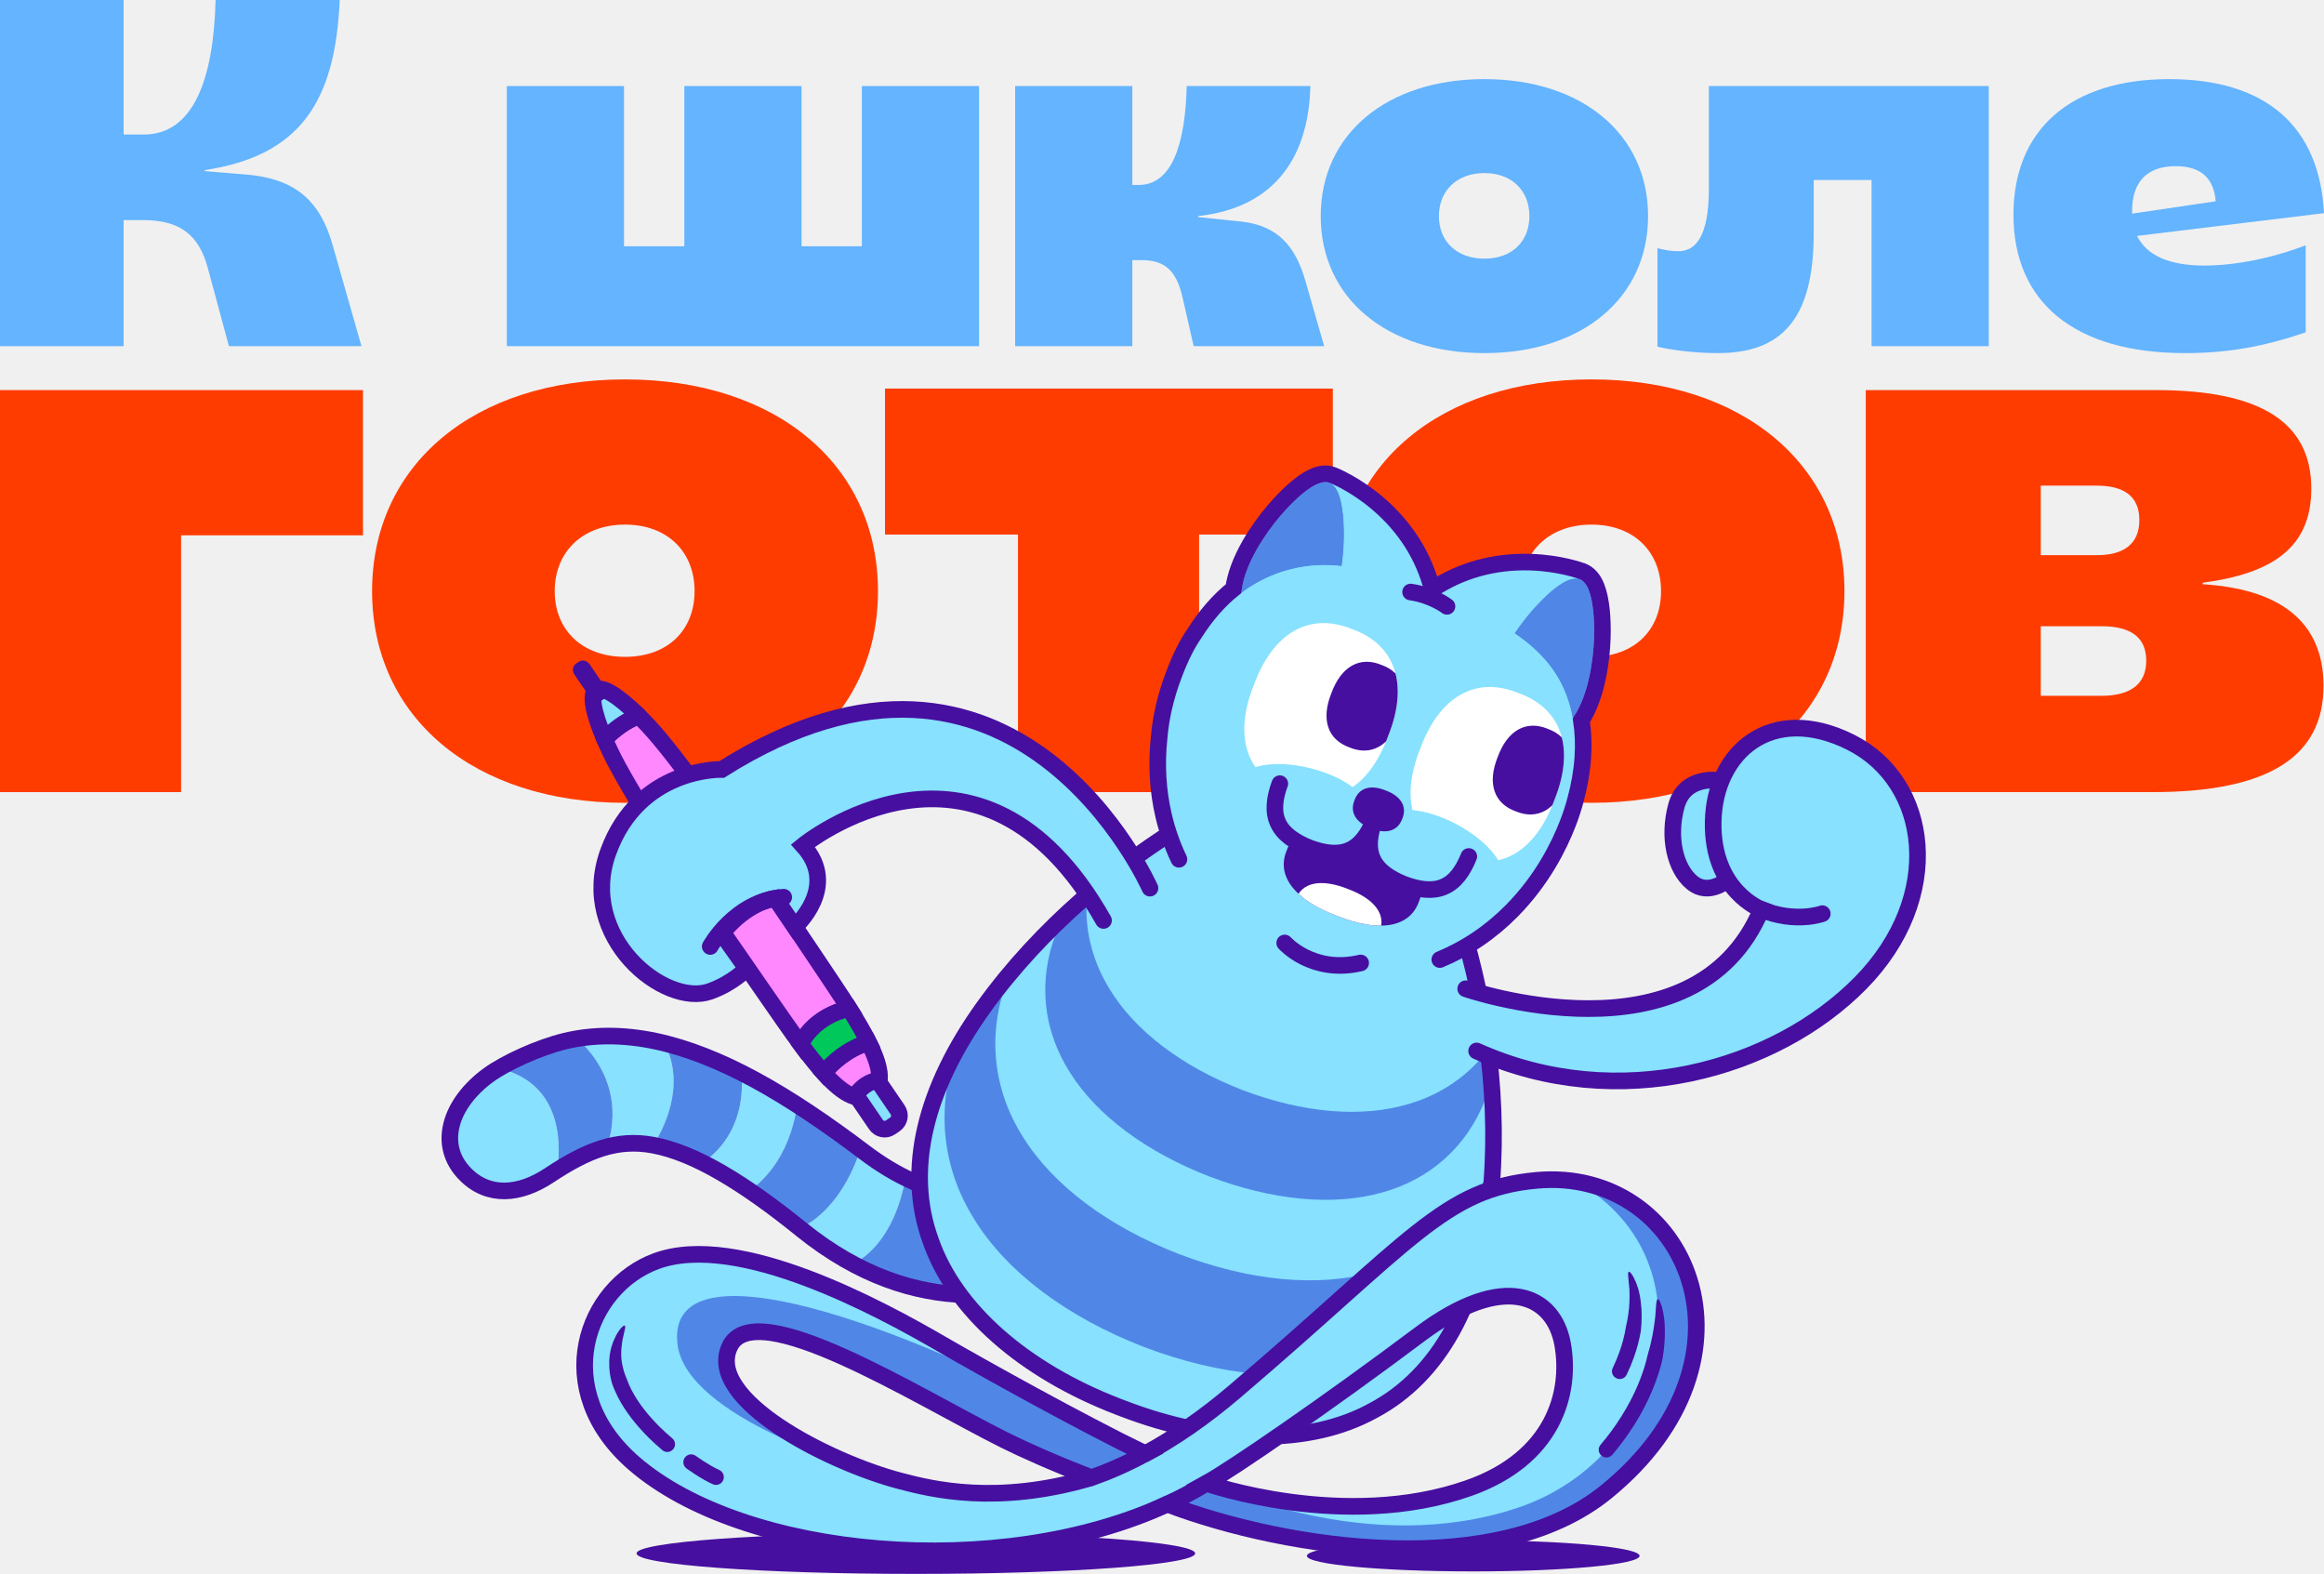
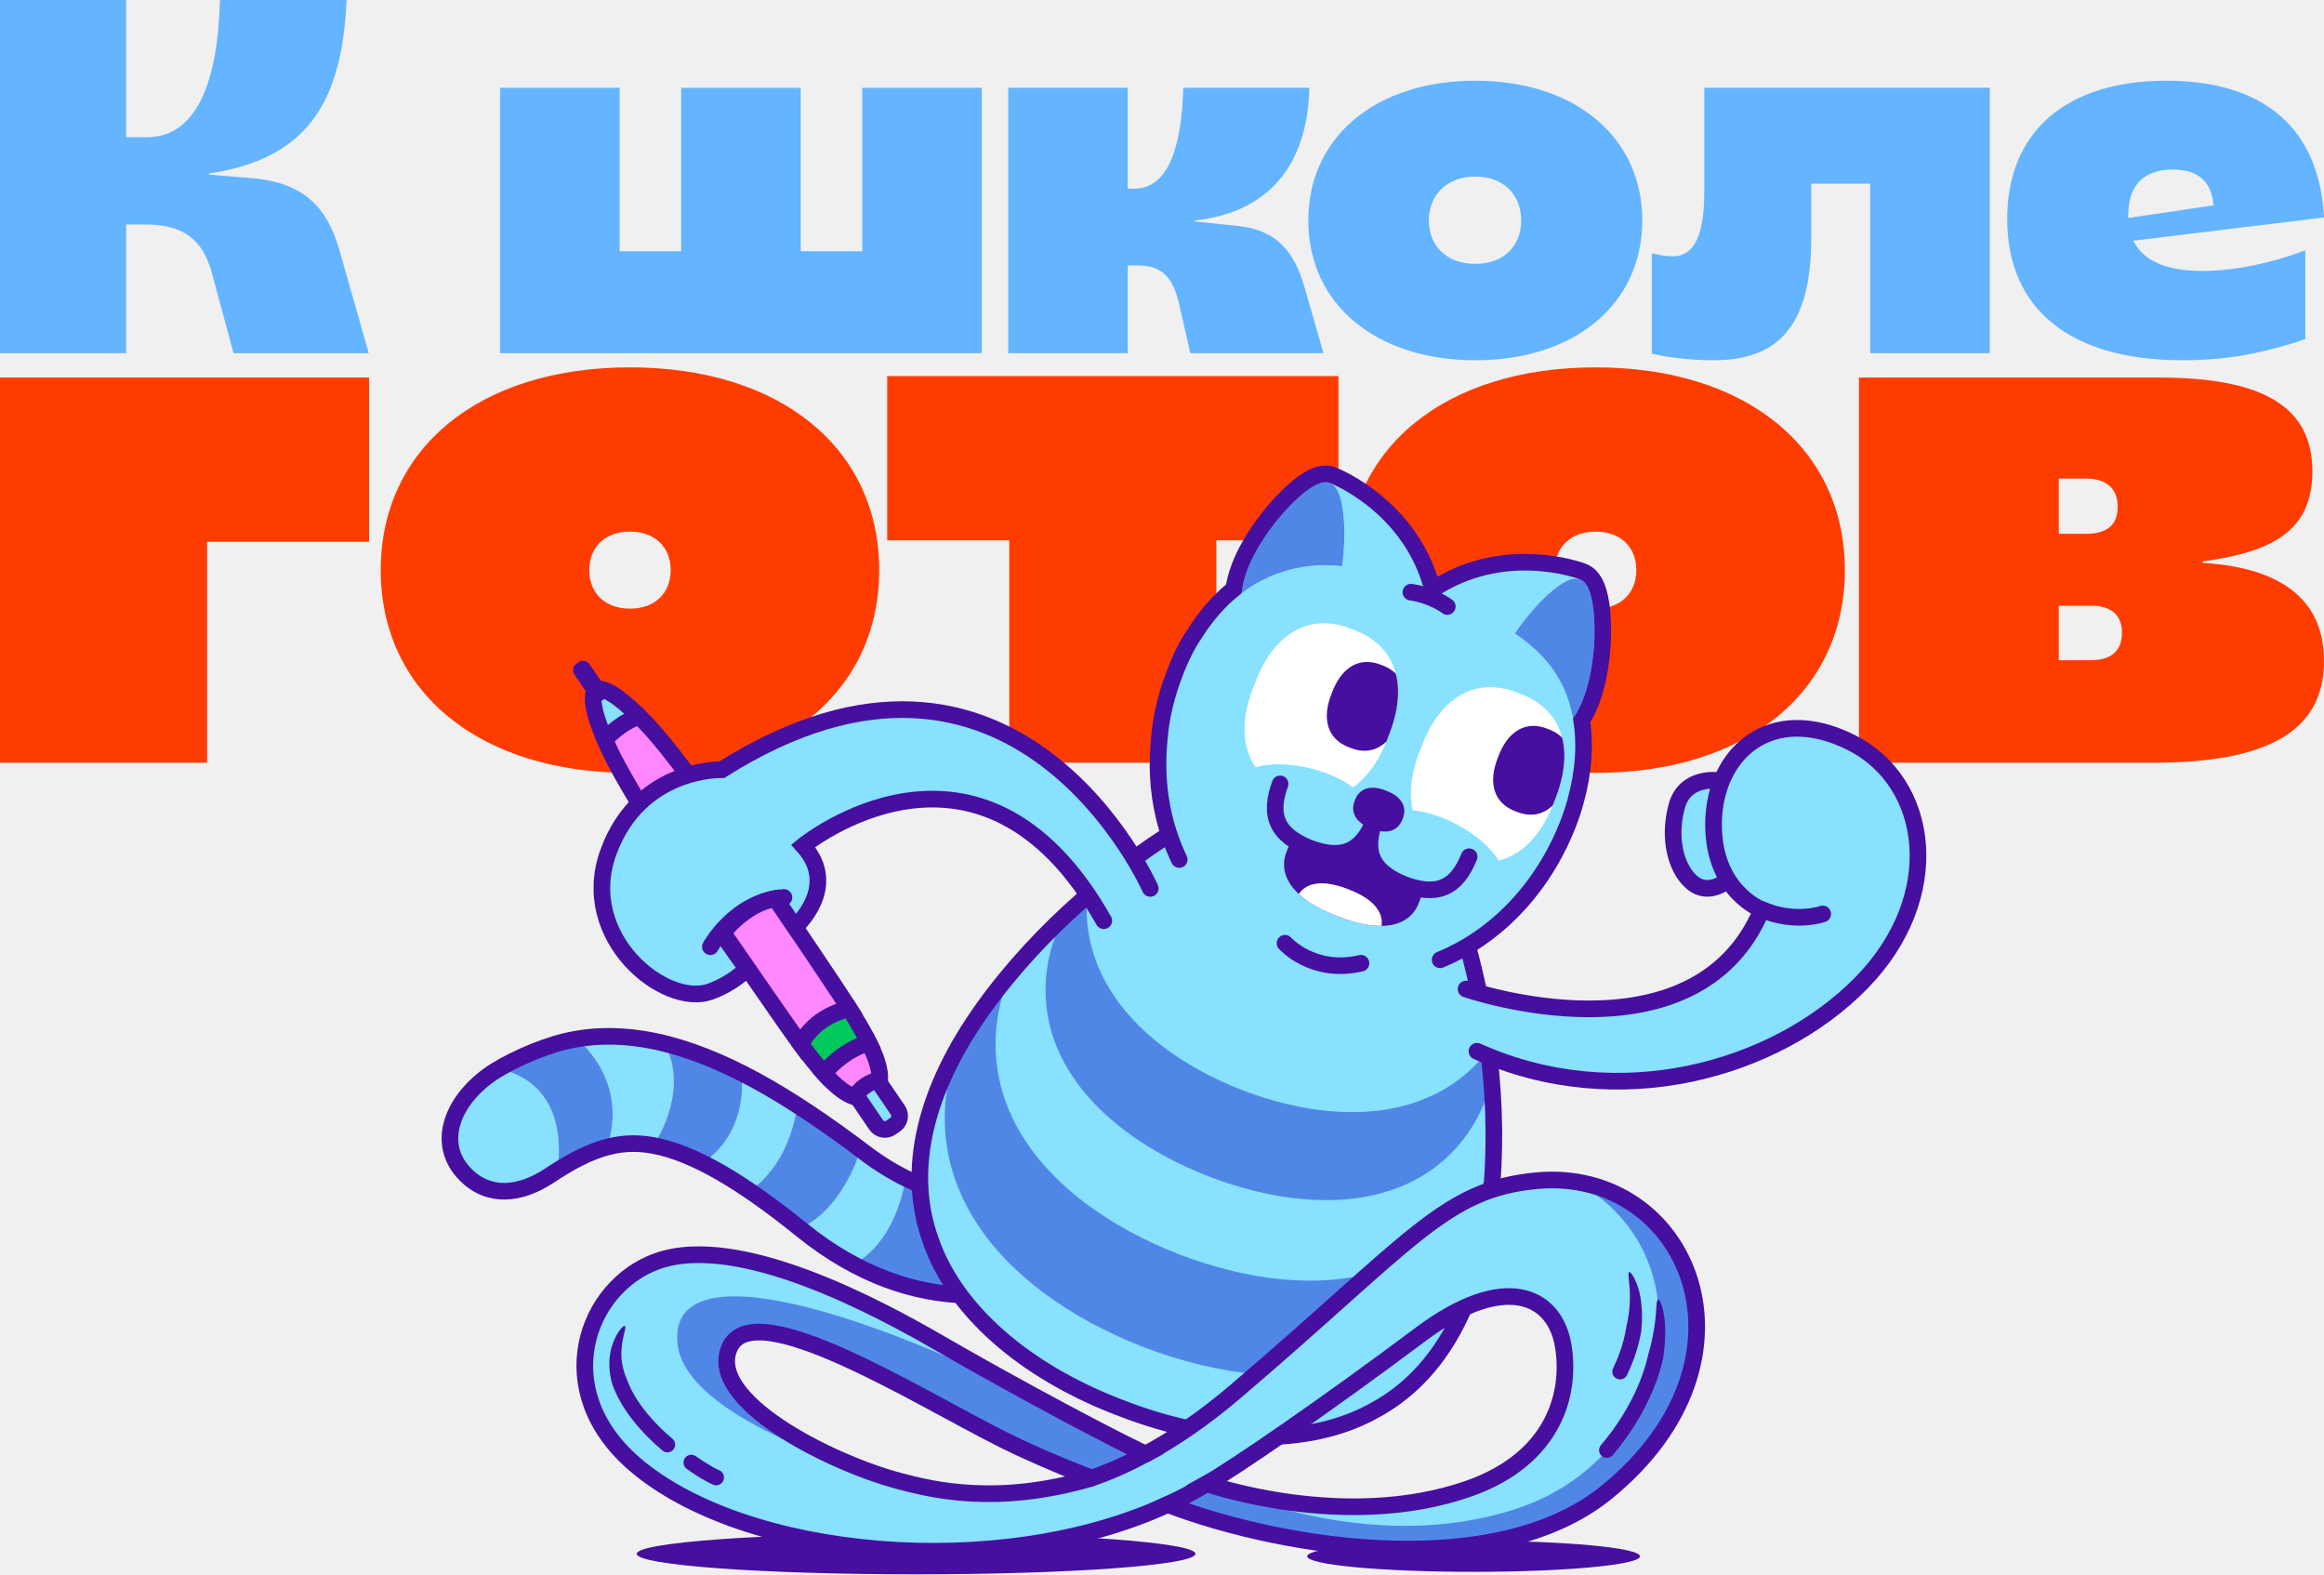
- <svg xmlns="http://www.w3.org/2000/svg" xmlns:xlink="http://www.w3.org/1999/xlink" version="1.1" id="Layer_1" x="0px" y="0px" viewBox="0 0 1814.749 1228.858" style="enable-background:new 0 0 1814.749 1228.858;" xml:space="preserve">
+ <svg xmlns="http://www.w3.org/2000/svg" xmlns:xlink="http://www.w3.org/1999/xlink" version="1.1" id="Layer_1" x="0px" y="0px" viewBox="0 0 1814.332 1228.858" style="enable-background:new 0 0 1814.332 1228.858;" xml:space="preserve">
  <style type="text/css">
- 	.st0{fill:#460FA0;}
- 	.st1{fill:#64B4FF;}
- 	.st2{fill:#FF3C00;}
+ 	.st0{fill:#64B4FF;}
+ 	.st1{fill:#FF3C00;}
+ 	.st2{fill:#460FA0;}
	.st3{fill:#87E1FF;}
	.st4{fill:#5087E6;}
	.st5{fill:none;stroke:#460FA0;stroke-width:12.961;stroke-linecap:round;stroke-linejoin:round;stroke-miterlimit:10;}
	.st6{fill:none;stroke:#460FA0;stroke-width:12.961;stroke-linecap:round;stroke-miterlimit:10;}
	.st7{fill:none;stroke:#004F72;stroke-width:12.961;stroke-linecap:round;stroke-miterlimit:10;}
	.st8{clip-path:url(#SVGID_2_);fill:#FFFFFF;}
	.st9{fill:#FFFFFF;}
	.st10{clip-path:url(#SVGID_4_);fill:#460FA0;}
	.st11{clip-path:url(#SVGID_6_);fill:#460FA0;}
	.st12{fill:#87E1FF;stroke:#460FA0;stroke-width:12.961;stroke-linecap:round;stroke-miterlimit:10;}
	.st13{fill:#87E1FF;stroke:#460FA0;stroke-width:13;stroke-linecap:round;stroke-miterlimit:10;}
	.st14{fill:#FFBEE6;stroke:#460FA0;stroke-width:13;stroke-linecap:round;stroke-miterlimit:10;}
	.st15{fill:#FF87FF;stroke:#460FA0;stroke-width:13;stroke-linecap:round;stroke-miterlimit:10;}
	.st16{fill:#00C85A;stroke:#460FA0;stroke-width:13;stroke-linecap:round;stroke-miterlimit:10;}
	.st17{fill:#87E1FF;stroke:#460FA0;stroke-width:13;stroke-linecap:round;stroke-linejoin:round;stroke-miterlimit:10;}
	.st18{fill:none;stroke:#460FA0;stroke-width:13;stroke-linecap:round;stroke-miterlimit:10;}
	.st19{fill:#004F72;}
</style>
  <g>
-     <ellipse class="st0" cx="715.172" cy="1212.864" rx="218.107" ry="15.995" />
-     <ellipse class="st0" cx="1150.416" cy="1214.802" rx="129.895" ry="12.117" />
+     <path class="st0" d="M113.817,175.254H98.458v100.427H0V0h98.458v107.122h16.147c38.989,0,55.53-43.321,57.105-107.122h98.851   c-3.545,81.523-31.9,124.056-107.516,135.477v0.788l37.414,3.151c37.02,4.332,54.743,22.449,64.194,54.743l23.236,81.523H182.344   l-16.935-62.619C158.32,187.069,143.354,175.254,113.817,175.254z" />
+     <path class="st0" d="M390.402,68.526h93.338v127.601h48.047V68.526h93.338v127.601h48.047V68.526h93.338v207.155H390.402V68.526z" />
+     <path class="st0" d="M887.517,207.154h-7.089v68.527H787.09V68.526h93.338v78.766h5.12c26.386,0,37.02-32.294,38.201-78.766h98.458   c-1.181,52.774-25.205,96.489-89.4,103.577v0.788l34.263,3.545c29.143,3.151,43.322,19.691,51.198,47.259l14.966,51.986H929.263   l-9.058-39.777C915.086,214.637,905.633,207.154,887.517,207.154z" />
+     <path class="st0" d="M1021.39,172.103c0-64.982,52.38-109.091,130.358-109.091s130.358,44.109,130.358,109.091   s-52.38,109.091-130.358,109.091S1021.39,237.085,1021.39,172.103z M1187.587,172.103c0-20.085-13.784-34.263-35.839-34.263   s-36.233,14.178-36.233,34.263s14.179,33.869,36.233,33.869S1187.587,192.189,1187.587,172.103z" />
+     <path class="st0" d="M1289.578,276.074v-78.372c5.12,1.181,10.239,2.363,16.54,2.363c13.784,0,24.418-11.421,24.418-50.017V68.526   h222.908v207.155h-93.338V143.354h-46.078v42.534c0,69.708-26.781,95.307-76.404,95.307   C1316.357,281.195,1297.454,278.044,1289.578,276.074z" />
+     <path class="st0" d="M1567.006,170.922c0-67.739,45.685-107.909,124.057-107.909c77.19,0,119.724,37.808,123.269,106.728   l-148.868,18.116c7.482,15.359,25.205,23.63,53.561,23.63c24.811,0,53.954-5.907,80.735-16.147v69.314   c-33.476,11.421-62.225,16.541-96.095,16.541C1615.448,281.195,1567.006,240.63,1567.006,170.922z M1728.083,160.289   c-1.576-18.51-11.815-27.962-31.9-27.962c-22.842,0-34.657,12.603-34.657,35.445v2.363L1728.083,160.289z" />
  </g>
  <g>
-     <path class="st1" d="M111.591,171.826H96.532v98.463H0V0h96.532v105.026h15.831c38.226,0,54.444-42.474,55.989-105.026h96.918   c-3.475,79.928-31.276,121.63-105.413,132.827v0.772l36.682,3.089c36.296,4.248,53.672,22.01,62.939,53.672l22.782,79.928H178.777   l-16.604-61.394C155.224,183.41,140.55,171.826,111.591,171.826z" />
-     <path class="st1" d="M395.767,67.186h91.512v125.105h47.108V67.186h91.512v125.105h47.108V67.186h91.512v203.103H395.767V67.186z" />
-     <path class="st1" d="M891.159,203.103h-6.951v67.186h-91.512V67.186h91.512v77.226h5.02c25.87,0,36.296-31.663,37.454-77.226   h96.532c-1.158,51.741-24.712,94.601-87.651,101.552v0.772l33.593,3.475c28.573,3.089,42.475,19.306,50.197,46.335l14.673,50.969   H932.088l-8.881-38.999C918.188,210.439,908.92,203.103,891.159,203.103z" />
-     <path class="st1" d="M1031.315,168.737c0-63.711,51.355-106.957,127.808-106.957s127.808,43.246,127.808,106.957   s-51.355,106.957-127.808,106.957S1031.315,232.448,1031.315,168.737z M1194.261,168.737c0-19.693-13.515-33.593-35.138-33.593   c-21.623,0-35.524,13.9-35.524,33.593s13.901,33.207,35.524,33.207C1180.746,201.944,1194.261,188.43,1194.261,168.737z" />
-     <path class="st1" d="M1294.257,270.675v-76.839c5.02,1.158,10.039,2.317,16.217,2.317c13.515,0,23.94-11.198,23.94-49.038V67.186   h218.548v203.103h-91.512V140.55h-45.177v41.702c0,68.345-26.257,93.443-74.909,93.443   C1320.513,275.695,1301.98,272.605,1294.257,270.675z" />
-     <path class="st1" d="M1572.26,167.579c0-66.414,44.791-105.799,121.631-105.799c75.68,0,117.382,37.068,120.858,104.64   l-145.956,17.762c7.336,15.059,24.712,23.168,52.514,23.168c24.326,0,52.899-5.792,79.156-15.831v67.959   c-32.821,11.197-61.008,16.217-94.215,16.217C1619.754,275.695,1572.26,235.924,1572.26,167.579z M1730.187,157.154   c-1.545-18.148-11.584-27.415-31.276-27.415c-22.396,0-33.979,12.356-33.979,34.752v2.317L1730.187,157.154z" />
+     <path class="st1" d="M0,294.696h288.174v128.203H161.673V595.35H0V294.696z" />
+     <path class="st1" d="M297.243,445.023c0-94.734,76.581-158.269,194.574-158.269s194.575,63.535,194.575,158.269   c0,94.735-76.582,158.27-194.575,158.27S297.243,539.758,297.243,445.023z M523.584,445.023c0-18.153-12.48-30.065-31.767-30.065   c-19.287,0-31.767,11.913-31.767,30.065c0,18.153,12.48,30.066,31.767,30.066C511.105,475.089,523.584,463.175,523.584,445.023z" />
+     <path class="st1" d="M787.925,421.765h-95.302V293.562h352.276v128.203h-95.302V595.35H787.925V421.765z" />
+     <path class="st1" d="M1051.13,445.023c0-94.734,76.582-158.269,194.575-158.269c117.993,0,194.574,63.535,194.574,158.269   c0,94.735-76.581,158.27-194.574,158.27C1127.712,603.292,1051.13,539.758,1051.13,445.023z M1277.472,445.023   c0-18.153-12.48-30.065-31.767-30.065c-19.288,0-31.767,11.913-31.767,30.065c0,18.153,12.479,30.066,31.767,30.066   C1264.992,475.089,1277.472,463.175,1277.472,445.023z" />
+     <path class="st1" d="M1451.277,294.696h234.284c82.822,0,119.694,23.825,119.694,73.178c0,46.517-31.2,62.968-85.658,70.342v1.134   c56.728,3.404,94.734,25.527,94.734,76.581c0,53.324-41.41,79.419-133.309,79.419h-229.745V294.696z M1653.227,395.67   c0-15.316-9.644-22.123-24.96-22.123h-20.989v43.112h21.557C1644.151,416.659,1653.227,410.419,1653.227,395.67z M1656.631,493.808   c0-14.182-9.076-20.989-23.826-20.989h-25.527v42.546h24.96C1647.555,515.365,1656.631,508.557,1656.631,493.808z" />
  </g>
  <g>
-     <path class="st2" d="M0,304.585h283.45v113.38H141.427v200.504H0V304.585z" />
-     <path class="st2" d="M290.549,461.527c0-98.463,79.366-165.297,197.52-165.297s197.52,66.835,197.52,165.297   s-79.366,165.296-197.52,165.296S290.549,559.989,290.549,461.527z M542.373,461.527c0-30.434-20.886-51.917-54.303-51.917   s-54.9,21.483-54.9,51.917s21.483,51.319,54.9,51.319S542.373,491.961,542.373,461.527z" />
-     <path class="st2" d="M794.91,417.368H691.077V303.392h349.688v113.976H936.337v201.101H794.91V417.368z" />
-     <path class="st2" d="M1045.24,461.527c0-98.463,79.366-165.297,197.519-165.297c118.154,0,197.52,66.835,197.52,165.297   s-79.366,165.296-197.52,165.296C1124.606,626.823,1045.24,559.989,1045.24,461.527z M1297.062,461.527   c0-30.434-20.885-51.917-54.303-51.917c-33.416,0-54.899,21.483-54.899,51.917s21.483,51.319,54.899,51.319   C1276.177,512.846,1297.062,491.961,1297.062,461.527z" />
-     <path class="st2" d="M1456.929,304.585h226.76c82.349,0,121.138,25.66,121.138,76.979c0,45.949-30.434,66.237-84.737,73.399v1.193   c57.884,3.581,94.285,27.45,94.285,79.366c0,54.9-42.368,82.947-133.669,82.947H1456.93L1456.929,304.585L1456.929,304.585z    M1670.56,406.031c0-18.499-11.934-26.854-33.417-26.854h-43.561v54.303h43.561C1658.626,433.48,1670.56,424.529,1670.56,406.031z    M1675.931,515.83c0-18.499-12.531-26.853-34.611-26.853h-47.739v54.303h47.142C1663.4,543.28,1675.931,534.329,1675.931,515.83z" />
+     <ellipse class="st2" cx="715.172" cy="1212.864" rx="218.107" ry="15.995" />
+     <ellipse class="st2" cx="1150.416" cy="1214.802" rx="129.895" ry="12.117" />
  </g>
  <g>
    <g>
      <path class="st3" d="M518.877,814.519c-2.502-0.62-4.99-1.192-7.463-1.709c-20.921-4.368-41.2-5.11-60.556-1.886    c35.911,33.531,28.016,70.455,23.12,84.479c11.659-3.085,23.296-3.645,35.894-1.318c0.067,0.012,0.134,0.026,0.201,0.038    C516.539,884.192,536.594,848.741,518.877,814.519z" />
      <path class="st3" d="M622.488,862.696c-11.065-7.11-21.875-13.573-32.387-19.296c-3.766-2.048-7.514-4.011-11.244-5.892    c1.297,11.427,2.537,47.459-30.071,70.348c11.55,5.744,23.701,13.024,36.454,21.684    C592.378,924.856,616.222,906.199,622.488,862.696z" />
      <path class="st3" d="M389.468,834.176c-2.974,1.76-5.652,3.495-7.931,5.155c-29.999,21.847-40.867,54.69-18.034,77.607    c17.947,18.012,42.051,16.228,65.586,0.614c2.112-1.401,4.191-2.747,6.244-4.039C442.492,853.939,408.382,838.285,389.468,834.176    z" />
      <path class="st3" d="M707.102,919.708c-10.737-5.308-21.427-11.968-32.045-20.014c-1.095-0.829-2.187-1.653-3.278-2.473    c-2.369,8.382-15.513,46.66-47.067,61.81c0.542,0.437,1.085,0.874,1.629,1.315c13.334,10.732,26.566,19.454,39.608,26.442    C671.606,984.275,697.901,970.058,707.102,919.708z" />
      <path class="st3" d="M833.716,921.898c6.571,8.412,26.913,36.141,24.217,64.923c56.293-27.801,90.587-67.397,94.336-71.508    c-19.285-10.84-38.567-22.634-57.79-35.367c0.073-0.079,0.146-0.159,0.218-0.238C894.47,879.852,870.982,905.238,833.716,921.898z    " />
      <path class="st3" d="M785.568,934.955c-10.528,1.019-21.071,0.832-31.607-0.592c0.192,7.878,1.397,50.662-23.383,74.419    c22.414,3.47,43.68,2.642,63.256-0.751C798.137,998.479,805.04,973.569,785.568,934.955z" />
    </g>
    <g>
      <g>
        <path class="st4" d="M450.858,810.924c-3.303,0.55-6.581,1.213-9.829,1.996c-16.716,4.027-37.472,12.917-51.562,21.255     c18.915,4.11,53.024,19.763,45.865,79.336c13.706-8.631,26.189-14.813,38.645-18.109     C478.874,881.38,486.769,844.455,450.858,810.924z" />
        <path class="st4" d="M578.856,837.508c-20.641-10.407-40.72-18.213-59.979-22.989c17.717,34.222-2.337,69.673-8.803,79.605     c12.056,2.229,24.958,6.892,38.712,13.732C581.393,884.967,580.154,848.935,578.856,837.508z" />
        <path class="st4" d="M671.779,897.22c-16.874-12.685-33.346-24.279-49.291-34.525c-6.266,43.504-30.11,62.16-37.248,66.844     c12.571,8.537,25.727,18.415,39.472,29.49C656.266,943.88,669.409,905.602,671.779,897.22z" />
        <path class="st4" d="M753.961,934.363c-15.664-2.117-31.31-6.968-46.859-14.655c-9.201,50.351-35.496,64.568-41.153,67.08     c22.236,11.915,43.922,18.789,64.629,21.995C755.359,985.025,754.154,942.241,753.961,934.363z" />
        <path class="st4" d="M833.716,921.898c-1.375,0.615-2.768,1.218-4.18,1.807c-14.58,6.048-29.258,9.825-43.968,11.249     c19.472,38.615,12.569,63.524,8.265,73.076c23.169-4.016,43.971-11.622,61.502-19.942c0.871-0.419,1.737-0.842,2.598-1.267     C860.629,958.039,840.287,930.31,833.716,921.898z" />
      </g>
    </g>
    <g>
      <g>
        <path class="st5" d="M952.27,915.313c-3.807,4.174-39.099,44.927-96.934,72.775c-54.055,25.655-139.197,44.529-228.995-27.743     c-45.077-36.507-83.871-60.303-116.468-66.26c-28.076-5.186-51.376,3.955-80.784,23.466     c-23.534,15.614-47.639,17.398-65.586-0.614c-22.833-22.916-11.965-55.76,18.034-77.607c13.077-9.523,39.248-21.533,59.492-26.41     c22.279-5.372,45.893-5.224,70.384-0.11c24.957,5.218,51.38,15.736,78.687,30.59c26.64,14.503,55.191,33.74,84.956,56.294     c50.788,38.489,103.237,45.269,154.48,24.012c39.682-16.56,64.925-43.848,65.161-43.997c-0.073,0.079-0.146,0.158-0.218,0.238     C913.703,892.679,932.984,904.473,952.27,915.313z" />
      </g>
    </g>
  </g>
  <g>
    <path class="st3" d="M1163.42,938.964c8.651-77.199-3.461-155.935-22.06-215.514c-18.855-58.45-42.639-98.412-78.979-112.378   s-80.766-0.22-133.914,30.557c-53.714,31.787-115.44,82.145-160.719,145.266c-45.318,63.279-61.072,126.318-41.167,181.36   c18.915,54.911,73.49,101.824,145.968,129.827c0.775,0.293,3.861,1.479,4.633,1.781c72.577,27.746,144.524,29.459,195.345,1.35   C1124.173,1073.67,1154.693,1016.306,1163.42,938.964z" />
    <g>
      <path class="st4" d="M760.862,952.105c25.46,41.236,72.409,76.289,132.206,99.506c59.952,22.807,118.295,28.22,164.819,14.649    c46.721-13.252,81.625-45.488,99.281-90.62c0.118-0.312,0.23-0.625,0.346-0.937c2.53-11.37,4.502-23.294,5.906-35.739    c1.282-11.441,2.105-22.915,2.521-34.355c-0.64,1.929-1.31,3.855-2.035,5.777c-16.146,41.261-48.206,70.676-91.199,82.685    c-42.81,12.301-96.554,7.197-151.824-13.831c-55.128-21.402-98.456-53.605-122.008-91.412    c-23.885-37.713-27.993-81.028-12.347-122.481c0.748-1.913,1.541-3.792,2.358-5.653c-7.353,8.775-14.427,17.846-21.137,27.201    c-7.292,10.182-13.814,20.358-19.55,30.496c-0.123,0.309-0.249,0.617-0.37,0.927C730.712,863.658,735.042,910.973,760.862,952.105    z" />
      <path class="st4" d="M835.617,837.561c21.018,33.413,59.584,61.937,108.6,80.964c49.142,18.697,96.885,23.345,134.871,12.609    c38.15-10.478,66.543-36.338,80.77-72.692c1.575-4.174,3.183-9.055,4.676-14.243c-0.669-8.302-1.52-16.517-2.534-24.62    c-15.297,20.175-36.32,34.806-61.691,42.293c-36.847,11.173-82.922,7.167-130.168-10.802    c-47.121-18.299-84.019-46.182-103.898-79.157c-13.826-22.551-19.638-47.496-17.485-72.723    c-6.18,5.338-12.314,10.869-18.371,16.586c-2.366,4.852-4.441,9.554-6.067,13.708C810.538,766.01,814.304,804.23,835.617,837.561z    " />
    </g>
    <path class="st6" d="M1163.42,938.964c8.651-77.199-3.461-155.935-22.06-215.514c-18.855-58.45-42.639-98.412-78.979-112.378   s-80.766-0.22-133.914,30.557c-53.714,31.787-115.44,82.145-160.719,145.266c-45.318,63.279-61.072,126.318-41.167,181.36   c18.915,54.911,73.49,101.824,145.968,129.827c0.775,0.293,3.861,1.479,4.633,1.781c72.577,27.746,144.524,29.459,195.345,1.35   C1124.173,1073.67,1154.693,1016.306,1163.42,938.964z" />
  </g>
  <g>
    <path class="st3" d="M1224.353,642.72c2.334-6.062,4.292-12.054,5.821-17.81c3.13-11.362,5.084-22.613,5.809-33.441   c0.675-10.07,0.29-19.834-1.143-29.069c5.571-8.749,9.807-19.823,12.603-32.966c4.925-23.193,4.084-42.952,3.145-52.665   l-0.003-0.027l-0.003-0.027c-0.823-7.831-2.142-13.919-4.033-18.613c-2.459-6.105-6.055-10.119-10.688-11.929l-0.015-0.006   l-0.015-0.006c-0.001-0.001-0.003-0.001-0.005-0.002c-0.756-0.29-17.254-6.528-40.896-7.246c-13.922-0.423-27.489,1.158-40.324,4.7   c-12.868,3.55-25.008,9.082-36.207,16.489c-3.352-13.016-8.659-25.27-15.834-36.543c-7.155-11.241-16.166-21.518-26.781-30.547   c-18.1-15.393-34.51-21.797-35.2-22.063l-0.012-0.005l-0.012-0.005c-4.652-1.767-10.011-1.201-15.926,1.682   c-4.546,2.215-9.602,5.849-15.457,11.109l-0.02,0.018l-0.02,0.018c-7.201,6.579-21.053,20.678-32.925,41.193   c-7.125,12.325-11.488,23.973-12.993,34.677c-11.351,9.108-21.543,20.756-30.328,34.665c-5.63,7.984-11.306,19.28-15.996,31.838   c-0.028,0.071-0.057,0.141-0.085,0.211c-0.06,0.148-0.119,0.295-0.177,0.445l-0.011,0.029l-0.011,0.029   c-6.336,16.727-10.202,33.284-11.492,49.209c-2.212,20.866-1.038,41.28,3.489,60.672c5.355,22.937,15.424,44.412,29.926,63.827   c25.839,34.593,47.384,44.954,67.236,52.602l0.246,0.095c19.758,7.594,42.587,14.311,84.871,5.99   c34.775-6.844,64.986-23.082,89.794-48.265c23.531-23.886,36.699-50.207,43.603-68.091l0.024-0.059l0.007-0.018l0.007-0.018   l0.022-0.056L1224.353,642.72z" />
    <path class="st4" d="M1241.105,528.085c3.964-18.668,4.354-37.029,3.033-50.692c-1.447-13.763-4.606-22.828-10.634-25.183l0,0   c-6.05-2.298-14.463,2.31-24.751,11.553c-8.251,7.538-17.746,18.153-26.149,30.757c9.969,6.677,18.706,14.268,25.82,22.952   c6.219,7.591,11.201,16.016,14.661,25.408c2.182,5.758,3.824,11.797,4.942,18.062   C1233.878,552.535,1238.294,541.295,1241.105,528.085z" />
    <path class="st4" d="M1048.894,402.183c-1.447-13.763-4.606-22.828-10.634-25.183l0,0c-6.051-2.297-14.464,2.31-24.751,11.553   c-10.128,9.253-22.131,23.141-31.687,39.655c-7.139,12.35-11.48,24.271-12.483,34.87c4.825-3.686,9.864-6.896,15.1-9.582   c8.862-4.651,18.381-8.044,28.293-10.066c11.299-2.305,23.109-2.825,35.046-1.359   C1049.911,427.256,1049.959,413.194,1048.894,402.183z" />
    <path class="st3" d="M1218.285,640.444c2.387-6.195,4.247-12.005,5.632-17.225c6.039-21.909,7.523-43.154,4.11-62.278   c-1.118-6.265-2.76-12.304-4.942-18.062c-3.46-9.391-8.441-17.816-14.661-25.408c-7.114-8.684-15.852-16.275-25.82-22.952   c8.403-12.604,17.898-23.219,26.149-30.757c10.288-9.242,18.701-13.85,24.751-11.553c-0.003-0.001-63.57-24.482-119.34,18.911   c-12.336-69.629-75.9-94.119-75.903-94.121c6.028,2.355,9.186,11.42,10.634,25.183c1.065,11.011,1.017,25.073-1.116,39.887   c-11.937-1.466-23.747-0.947-35.046,1.359c-9.912,2.022-19.431,5.416-28.293,10.066c-5.236,2.686-10.275,5.896-15.1,9.582   c-11.739,8.968-22.198,20.77-31.057,34.828c-4.652,6.565-10.33,17.142-15.336,30.56c-0.09,0.229-0.184,0.455-0.274,0.684   c-6.128,16.18-9.868,32.207-11.099,47.517c-3.883,36.479,2.091,79.768,32.155,120.017c24.812,33.218,45.128,43.019,64.373,50.432   c19.246,7.414,40.883,13.773,81.536,5.773c74.672-14.696,112.935-71.729,128.613-112.357c0.008-0.02,0.016-0.039,0.024-0.059   C1218.278,640.464,1218.281,640.454,1218.285,640.444z" />
    <g>
      <path class="st6" d="M1124.298,749.205c21.016-8.703,39.895-21.484,56.384-38.222c23.531-23.886,36.699-50.207,43.603-68.091    l0.024-0.059l0.007-0.018l0.007-0.018l0.022-0.056l0.008-0.022c2.334-6.062,4.292-12.054,5.821-17.81    c3.13-11.362,5.084-22.613,5.809-33.441c0.675-10.07,0.29-19.834-1.143-29.069c5.571-8.749,9.807-19.823,12.603-32.966    c4.925-23.193,4.084-42.952,3.145-52.665l-0.003-0.027l-0.003-0.027c-0.823-7.831-2.142-13.919-4.033-18.613    c-2.459-6.105-6.055-10.119-10.688-11.929l-0.015-0.006l-0.015-0.006c-0.001-0.001-0.003-0.001-0.005-0.002    c-0.756-0.29-17.254-6.528-40.896-7.246c-13.922-0.423-27.489,1.158-40.324,4.7c-12.868,3.55-25.008,9.082-36.207,16.489    c-3.352-13.016-8.659-25.27-15.834-36.543c-7.155-11.241-16.166-21.518-26.781-30.547c-18.1-15.393-34.51-21.797-35.2-22.063    l-0.012-0.005l-0.012-0.005c-4.652-1.767-10.011-1.201-15.926,1.682c-4.546,2.215-9.602,5.849-15.457,11.109l-0.02,0.018    l-0.02,0.018c-7.201,6.579-21.053,20.678-32.925,41.193c-7.125,12.325-11.488,23.973-12.993,34.677    c-11.351,9.108-21.543,20.756-30.328,34.665c-5.63,7.984-11.306,19.28-15.996,31.838c-0.028,0.071-0.057,0.141-0.085,0.211    c-0.06,0.148-0.119,0.295-0.177,0.445l-0.011,0.029l-0.011,0.029c-6.336,16.727-10.202,33.284-11.492,49.209    c-2.212,20.866-1.038,41.28,3.489,60.672c2.758,11.811,6.774,23.23,11.993,34.183" />
      <path class="st7" d="M920.603,670.919" />
      <path class="st7" d="M1124.298,749.205" />
    </g>
    <path class="st6" d="M1129.911,473.427c0,0-11.412-8.794-28.426-11.185" />
  </g>
  <g>
    <g>
      <g>
-         <path class="st0" d="M1044.36,715.245c32.893,13.113,56.644,8.842,63.689-11.454c8.359-19.79-6.411-38.882-39.611-51.198     c-32.894-13.113-56.643-8.842-63.69,11.453C996.389,683.838,1011.161,702.929,1044.36,715.245z" />
+         <path class="st2" d="M1044.36,715.245c32.893,13.113,56.644,8.842,63.689-11.454c8.359-19.79-6.411-38.882-39.611-51.198     c-32.894-13.113-56.643-8.842-63.69,11.453C996.389,683.838,1011.161,702.929,1044.36,715.245z" />
        <g>
          <g>
            <defs>
              <path id="SVGID_1_" d="M1044.36,715.245c32.893,13.113,56.644,8.842,63.689-11.454c8.359-19.79-6.411-38.882-39.611-51.198        c-32.894-13.113-56.643-8.842-63.69,11.453C996.389,683.838,1011.161,702.929,1044.36,715.245z" />
            </defs>
            <clipPath id="SVGID_2_">
              <use xlink:href="#SVGID_1_" style="overflow:visible;" />
            </clipPath>
            <path class="st8" d="M1036.552,735.56c20.803,8.307,35.96,5.261,40.644-8.169c5.515-13.11-3.696-25.531-24.702-33.311       c-20.804-8.307-35.959-5.261-40.644,8.169C1006.335,715.36,1015.546,727.781,1036.552,735.56z" />
          </g>
        </g>
      </g>
      <g>
        <g>
          <path class="st9" d="M1109.024,584.517c-16.297,40.364-5.884,71.544,27.926,83.613c33.188,13.683,61.821-2.486,76.786-43.363      c16.296-40.365,5.884-71.544-27.926-83.613C1152.622,527.47,1123.99,543.641,1109.024,584.517z" />
          <g>
            <g>
              <defs>
                <path id="SVGID_3_" d="M1109.024,584.517c-16.297,40.364-5.884,71.544,27.926,83.613         c33.188,13.683,61.821-2.486,76.786-43.363c16.296-40.365,5.884-71.544-27.926-83.613         C1152.622,527.47,1123.99,543.641,1109.024,584.517z" />
              </defs>
              <clipPath id="SVGID_4_">
                <use xlink:href="#SVGID_3_" style="overflow:visible;" />
              </clipPath>
              <path class="st10" d="M1169.511,591.045c-8.278,20.502-2.989,36.34,14.184,42.47c16.857,6.95,31.401-1.263,39.003-22.026        c8.277-20.503,2.989-36.34-14.184-42.47C1191.656,562.069,1177.113,570.283,1169.511,591.045z" />
            </g>
          </g>
        </g>
        <g>
          <path class="st9" d="M979.18,534.614c-16.297,40.364-5.884,71.544,27.926,83.613c33.188,13.683,61.821-2.486,76.786-43.363      c16.296-40.365,5.884-71.544-27.926-83.613C1022.778,477.567,994.146,493.738,979.18,534.614z" />
          <g>
            <g>
              <defs>
                <path id="SVGID_5_" d="M979.18,534.614c-16.297,40.364-5.884,71.544,27.926,83.613c33.188,13.683,61.821-2.486,76.786-43.363         c16.296-40.365,5.884-71.544-27.926-83.613C1022.778,477.567,994.146,493.738,979.18,534.614z" />
              </defs>
              <clipPath id="SVGID_6_">
                <use xlink:href="#SVGID_5_" style="overflow:visible;" />
              </clipPath>
              <path class="st11" d="M1039.668,541.142c-8.278,20.503-2.989,36.34,14.184,42.47c16.857,6.95,31.401-1.263,39.003-22.026        c8.277-20.503,2.989-36.34-14.184-42.47C1061.813,512.166,1047.269,520.38,1039.668,541.142z" />
            </g>
          </g>
        </g>
      </g>
      <g>
        <ellipse transform="matrix(0.241 -0.9705 0.9705 0.241 168.1459 1460.101)" class="st3" cx="1017.587" cy="622.547" rx="23.455" ry="51.967" />
        <ellipse transform="matrix(0.4711 -0.8821 0.8821 0.4711 9.7789 1345.088)" class="st3" cx="1126.521" cy="664.389" rx="23.456" ry="51.969" />
      </g>
      <g>
        <g>
          <path class="st12" d="M1073.354,640.374c-4.269,11.486-5.391,22.127-1.403,30.575c3.809,8.524,12.728,14.855,24.404,19.494      c11.772,4.394,22.628,5.68,31.161,1.91c8.615-3.593,14.907-12.242,19.428-23.631" />
          <path class="st12" d="M999.383,611.88c-4.269,11.486-5.391,22.127-1.403,30.575c3.809,8.524,12.728,14.855,24.404,19.494      c11.772,4.394,22.628,5.68,31.161,1.91c8.615-3.593,14.907-12.242,19.428-23.631" />
        </g>
      </g>
-       <path class="st0" d="M1082.13,617.199c-11.847-4.853-20.944-2.063-24.396,7.482c-3.925,9.359,0.872,17.587,12.866,22.065    c11.847,4.853,20.944,2.063,24.396-7.482C1098.921,629.904,1094.123,621.676,1082.13,617.199z" />
+       <path class="st2" d="M1082.13,617.199c-11.847-4.853-20.944-2.063-24.396,7.482c-3.925,9.359,0.872,17.587,12.866,22.065    c11.847,4.853,20.944,2.063,24.396-7.482C1098.921,629.904,1094.123,621.676,1082.13,617.199z" />
    </g>
    <path class="st6" d="M1003.184,736.25c0,0,21.706,24.475,59.332,15.611" />
  </g>
  <g>
    <path class="st13" d="M1342.204,609.382c0,0-26.551-4.425-33.189,19.914s-1.106,48.677,12.169,59.74s27.905-2.213,27.905-2.213" />
    <path class="st13" d="M1144.538,772.009c0,0,178.859,61.953,230.855-61.953c0,0-38.721-14.382-37.614-68.591   s45.358-92.93,107.311-61.953s74.122,120.587,7.744,188.072s-189.135,102.78-299.765,52.996" />
    <path class="st14" d="M1422.964,713.375c0,0-21.02,7.744-47.571-3.319" />
  </g>
  <g>
    <g>
      <g>
        <path class="st15" d="M678.263,813.804c0.072,0.146,0.149,0.296,0.22,0.441c10.772,21.412,10.758,33.869,1.947,40.37     c-9.269,5.829-20.872,1.295-36.873-16.551c-0.117-0.127-0.236-0.263-0.353-0.391C650.36,829.133,661.793,818.952,678.263,813.804     z" />
        <path class="st15" d="M498.766,558.958c2.521,2.493,5.145,5.198,7.869,8.127c20.6,21.909,69.203,89.845,94.917,128.116     c16.229,24.518,50.419,74.563,61.492,92.165c-11.865,2.832-28.533,9.949-37.919,27.801c-12.555-16.93-46.97-67.504-64.307-92.185     c-26.242-37.911-71.149-108.368-84.025-135.545c-1.727-3.594-3.283-7.014-4.68-10.262     C478.546,570.546,487.717,562.958,498.766,558.958z" />
        <path class="st16" d="M663.043,787.366c6.257,9.947,11.429,18.768,15.219,26.438c-16.47,5.148-27.903,15.329-35.059,23.869     c-5.487-6.035-11.489-13.618-18.08-22.505C634.51,797.315,651.178,790.199,663.043,787.366z" />
        <path class="st17" d="M465.357,538.616c4.772-3.032,16.786,3.904,33.409,20.343c-11.049,3.999-20.22,11.587-26.654,18.217     C462.865,555.681,460.789,541.953,465.357,538.616z" />
      </g>
      <g>
        <path class="st13" d="M698.77,877.916l-3.344,2.28c-3.745,2.554-8.851,1.589-11.405-2.156l-15.716-23.044     c1.836-2.887,4.327-5.507,7.415-7.613c2.968-2.024,6.176-3.36,9.402-4.043l15.803,23.172     C703.481,870.256,702.515,875.362,698.77,877.916z" />
      </g>
-       <path class="st0" d="M470.635,546.355c-2.148,1.465-3.943,3.174-5.309,4.959l-16.737-24.541c-1.994-2.923-1.479-6.746,1.149-8.539    l2.347-1.6c2.628-1.792,6.375-0.875,8.369,2.048l16.737,24.541C475.03,543.843,472.784,544.89,470.635,546.355z" />
+       <path class="st2" d="M470.635,546.355c-2.148,1.465-3.943,3.174-5.309,4.959l-16.737-24.541c-1.994-2.923-1.479-6.746,1.149-8.539    l2.347-1.6c2.628-1.792,6.375-0.875,8.369,2.048l16.737,24.541C475.03,543.843,472.784,544.89,470.635,546.355z" />
    </g>
    <path class="st13" d="M897.98,693.45c0,0-104.753-237.709-334.405-92.666c0,0-64.464-2.015-88.637,64.464   c-24.174,66.478,44.178,121.571,79.572,108.782c18.303-6.613,28.579-17.805,28.579-17.805s-13.258-18.244-19.363-27.4   c0,0,17.278-23.4,41.696-27.47l15.209,22.313c0,0,35.611-31.225,6.401-63.457c0,0,137.978-112.782,234.673,58.449" />
    <path class="st18" d="M554.604,738.981c0,0,19.331-35.609,57.382-38.449" />
  </g>
  <g>
    <g>
      <path class="st3" d="M942.003,1158.12c-9.654,5.952-19.855,11.366-30.489,16.275c95.437,36.071,257.736,59.443,342.625-9.489    c128.926-104.691,63.009-253.973-54.284-243.31c-72.564,6.597-97.906,47.499-235.556,164.792    c-24.596,20.958-47.988,36.8-70.004,48.669 M1146.539,1161.998c-96.936,33.928-204.536-3.877-204.536-3.877    c19.416-10.679,93.332-61.275,166.731-116.324c65.917-49.438,104.593-30.6,111.477,7.755    C1226.996,1087.357,1213.336,1138.619,1146.539,1161.998z" />
      <path class="st3" d="M852.349,1153.743c-74.169,21.826-124.777,9.019-149.779,2.439c-55.254-14.541-151.943-63.54-132.803-104.691    c19.387-41.683,146.374,38.775,214.229,72.702C798.515,1131.451,822.445,1142.261,852.349,1153.743    c13.338-4.692,27.337-10.811,41.945-18.687c-51.737-25.174-127.266-67.234-158.766-85.505    c-48.468-28.112-158.976-88.212-222.954-64.947c-55.151,20.055-84.215,100.282-17.449,158.006    c86.091,74.433,285.002,92.439,416.387,31.785" />
    </g>
    <path class="st4" d="M673.274,1146.636c0,0-137.469-39.503-144.22-97.085c-8.24-70.279,128.041-36.183,301.957,52.83l25.565,13.604   l32.112,17.901l-28.292,16.88l-17.735-0.802l-84.977-39.501l-82.476-43.267l-60.056-23.946l-26.011-3.337l-15.971,6.521   l-5.74,18.691l13.708,26.147l32.251,27.104L673.274,1146.636z" />
    <path class="st4" d="M946.848,1158.462c0,0,120.656,58.636,238.95,18.561c118.747-40.229,153.16-197.75,41.198-256.397   l40.022,14.277l33.483,28.638l17.926,33.644l6.166,31.525l-2.225,30.866l-11.903,36.311l-21.094,33.672l-26.025,27.503   l-37.013,25.916l-35.936,14.287l-38.599,8.332l-48.145,3.573l-59.688-3.22l-69.571-12.374l-60.645-18.344L946.848,1158.462z" />
    <g>
-       <path class="st0" d="M1250.463,1136.453c-0.042-0.038-0.083-0.075-0.125-0.113c-2.397-2.168-2.611-5.839-0.509-8.295    c2.972-3.473,5.824-7.09,8.543-10.788c11.106-15.184,20.163-31.949,25.681-49.73c0.537-1.698,0.975-3.421,1.47-5.129    c0.481-1.712,0.832-3.452,1.257-5.175c0,0,0.35-1.044,0.808-2.823c0.244-0.889,0.537-1.957,0.867-3.162    c0.328-1.207,0.599-2.566,0.951-4.017c1.346-5.805,2.531-13.269,3.177-19.576c0.15-2.665,0.313-4.889,0.487-6.707    c0.088-1.81,0.228-3.219,0.411-4.266c0.375-2.097,0.893-2.733,1.557-2.257c0.65,0.479,1.412,2.08,2.213,4.436    c0.198,0.589,0.408,1.224,0.602,1.901c0.165,0.68,0.329,1.401,0.492,2.157c0.308,1.512,0.679,3.161,0.906,4.901    c0.059-0.367,0.267,1.531,0.54,4.609c0.083,0.77,0.127,1.613,0.144,2.511c0.026,0.9,0.054,1.856,0.083,2.849    c0.099,1.994,0.004,4.129-0.052,6.287c-0.016,2.164-0.237,4.317-0.389,6.355c-0.125,2.045-0.41,3.932-0.612,5.566    c-0.204,1.633-0.383,3-0.569,3.943c-0.166,0.949-0.261,1.492-0.261,1.492c-0.717,3.258-1.654,6.452-2.594,9.641    c-5.998,19.345-15.674,37.195-27.448,53.324c-2.905,3.951-5.933,7.799-9.135,11.54    C1256.788,1138.465,1252.941,1138.689,1250.463,1136.453z" />
+       <path class="st2" d="M1250.463,1136.453c-0.042-0.038-0.083-0.075-0.125-0.113c-2.397-2.168-2.611-5.839-0.509-8.295    c2.972-3.473,5.824-7.09,8.543-10.788c11.106-15.184,20.163-31.949,25.681-49.73c0.537-1.698,0.975-3.421,1.47-5.129    c0.481-1.712,0.832-3.452,1.257-5.175c0,0,0.35-1.044,0.808-2.823c0.244-0.889,0.537-1.957,0.867-3.162    c0.328-1.207,0.599-2.566,0.951-4.017c1.346-5.805,2.531-13.269,3.177-19.576c0.15-2.665,0.313-4.889,0.487-6.707    c0.088-1.81,0.228-3.219,0.411-4.266c0.375-2.097,0.893-2.733,1.557-2.257c0.65,0.479,1.412,2.08,2.213,4.436    c0.198,0.589,0.408,1.224,0.602,1.901c0.165,0.68,0.329,1.401,0.492,2.157c0.308,1.512,0.679,3.161,0.906,4.901    c0.059-0.367,0.267,1.531,0.54,4.609c0.083,0.77,0.127,1.613,0.144,2.511c0.026,0.9,0.054,1.856,0.083,2.849    c0.099,1.994,0.004,4.129-0.052,6.287c-0.016,2.164-0.237,4.317-0.389,6.355c-0.125,2.045-0.41,3.932-0.612,5.566    c-0.204,1.633-0.383,3-0.569,3.943c-0.166,0.949-0.261,1.492-0.261,1.492c-0.717,3.258-1.654,6.452-2.594,9.641    c-5.998,19.345-15.674,37.195-27.448,53.324c-2.905,3.951-5.933,7.799-9.135,11.54    C1256.788,1138.465,1252.941,1138.689,1250.463,1136.453z" />
    </g>
    <g>
-       <path class="st0" d="M1262.079,1076.042c-0.051-0.027-0.102-0.053-0.153-0.08c-2.821-1.48-4.005-4.936-2.613-7.802    c1.966-4.048,3.71-8.238,5.225-12.481c1.122-3.094,2.092-6.236,2.934-9.402c0.891-3.411,1.649-6.851,2.173-10.314    c0,0,1.046-4.208,1.876-10.028c0.892-5.818,1.148-13.262,0.828-19.52c-0.232-2.63-0.424-4.835-0.65-6.621    c-0.158-1.807-0.332-3.195-0.372-4.249c-0.068-2.116,0.304-2.852,1.053-2.523c0.728,0.337,1.842,1.745,3.089,3.929    c0.574,1.106,1.214,2.396,1.828,3.841c0.541,1.461,1.193,3.049,1.67,4.762c-0.001-0.188,0.128,0.185,0.353,0.985    c0.217,0.802,0.579,2.025,0.862,3.562c0.697,3.06,1.263,7.348,1.564,11.714c0.316,4.37,0.18,8.796-0.013,12.119    c-0.114,1.659-0.207,3.051-0.327,4.016c-0.103,0.969-0.162,1.525-0.162,1.525c-0.578,3.32-1.28,6.611-2.145,9.851    c-0.92,3.512-1.979,6.981-3.199,10.386c-1.655,4.636-3.534,9.168-5.681,13.604    C1268.746,1076.358,1265.074,1077.612,1262.079,1076.042z" />
+       <path class="st2" d="M1262.079,1076.042c-0.051-0.027-0.102-0.053-0.153-0.08c-2.821-1.48-4.005-4.936-2.613-7.802    c1.966-4.048,3.71-8.238,5.225-12.481c1.122-3.094,2.092-6.236,2.934-9.402c0.891-3.411,1.649-6.851,2.173-10.314    c0,0,1.046-4.208,1.876-10.028c0.892-5.818,1.148-13.262,0.828-19.52c-0.232-2.63-0.424-4.835-0.65-6.621    c-0.158-1.807-0.332-3.195-0.372-4.249c-0.068-2.116,0.304-2.852,1.053-2.523c0.728,0.337,1.842,1.745,3.089,3.929    c0.574,1.106,1.214,2.396,1.828,3.841c0.541,1.461,1.193,3.049,1.67,4.762c-0.001-0.188,0.128,0.185,0.353,0.985    c0.217,0.802,0.579,2.025,0.862,3.562c0.697,3.06,1.263,7.348,1.564,11.714c0.316,4.37,0.18,8.796-0.013,12.119    c-0.114,1.659-0.207,3.051-0.327,4.016c-0.103,0.969-0.162,1.525-0.162,1.525c-0.578,3.32-1.28,6.611-2.145,9.851    c-0.92,3.512-1.979,6.981-3.199,10.386c-1.655,4.636-3.534,9.168-5.681,13.604    C1268.746,1076.358,1265.074,1077.612,1262.079,1076.042z" />
    </g>
    <g>
-       <path class="st0" d="M525.918,1131.171c-0.034,0.046-0.069,0.091-0.103,0.137c-2.042,2.71-5.952,3.179-8.551,0.997    c-3.751-3.15-7.353-6.447-10.838-9.893c-9.279-9.303-17.787-19.66-24.024-31.765c-1.747-3.582-3.432-7.222-4.661-11.097    c0,0-0.08-0.302-0.228-0.858c-0.141-0.558-0.384-1.354-0.557-2.401c-0.19-1.035-0.419-2.278-0.677-3.681    c-0.17-1.424-0.32-3.014-0.483-4.698c-0.068-1.705-0.08-3.523-0.061-5.382c0.078-0.932,0.158-1.879,0.238-2.835    c0.092-0.951,0.14-1.906,0.354-2.856c0.385-1.897,0.641-3.799,1.273-5.583c0.281-0.89,0.559-1.771,0.832-2.636    c0.265-0.861,0.689-1.658,1.02-2.449c2.205-5.396,4.603-8.327,6.12-9.855c1.512-1.54,2.312-1.657,2.532-0.872    c0.24,0.795-0.041,2.514-0.659,4.734c-0.18,0.545-0.269,1.168-0.409,1.804c-0.134,0.638-0.284,1.302-0.449,1.988    c-0.395,1.35-0.554,2.875-0.839,4.413c0.239-0.623-1.332,6.78-0.31,14.2c0.332,1.85,0.543,3.699,1.05,5.411    c0.229,0.856,0.392,1.689,0.642,2.467c0.259,0.775,0.504,1.508,0.73,2.186c0.407,1.36,0.919,2.46,1.229,3.238    c0.318,0.776,0.5,1.22,0.5,1.22c0.466,1.373,1.089,2.711,1.619,4.071c0.594,1.343,1.266,2.663,1.891,3.998    c5.41,10.507,13.179,20.055,21.814,28.681c3.22,3.183,6.581,6.257,10.051,9.171    C527.398,1125.065,527.828,1128.635,525.918,1131.171z" />
+       <path class="st2" d="M525.918,1131.171c-0.034,0.046-0.069,0.091-0.103,0.137c-2.042,2.71-5.952,3.179-8.551,0.997    c-3.751-3.15-7.353-6.447-10.838-9.893c-9.279-9.303-17.787-19.66-24.024-31.765c-1.747-3.582-3.432-7.222-4.661-11.097    c0,0-0.08-0.302-0.228-0.858c-0.141-0.558-0.384-1.354-0.557-2.401c-0.19-1.035-0.419-2.278-0.677-3.681    c-0.17-1.424-0.32-3.014-0.483-4.698c-0.068-1.705-0.08-3.523-0.061-5.382c0.078-0.932,0.158-1.879,0.238-2.835    c0.092-0.951,0.14-1.906,0.354-2.856c0.385-1.897,0.641-3.799,1.273-5.583c0.281-0.89,0.559-1.771,0.832-2.636    c0.265-0.861,0.689-1.658,1.02-2.449c2.205-5.396,4.603-8.327,6.12-9.855c1.512-1.54,2.312-1.657,2.532-0.872    c0.24,0.795-0.041,2.514-0.659,4.734c-0.18,0.545-0.269,1.168-0.409,1.804c-0.134,0.638-0.284,1.302-0.449,1.988    c-0.395,1.35-0.554,2.875-0.839,4.413c0.239-0.623-1.332,6.78-0.31,14.2c0.332,1.85,0.543,3.699,1.05,5.411    c0.229,0.856,0.392,1.689,0.642,2.467c0.259,0.775,0.504,1.508,0.73,2.186c0.407,1.36,0.919,2.46,1.229,3.238    c0.318,0.776,0.5,1.22,0.5,1.22c0.466,1.373,1.089,2.711,1.619,4.071c0.594,1.343,1.266,2.663,1.891,3.998    c5.41,10.507,13.179,20.055,21.814,28.681c3.22,3.183,6.581,6.257,10.051,9.171    C527.398,1125.065,527.828,1128.635,525.918,1131.171z" />
    </g>
    <g>
      <path class="st19" d="M539.717,1141.641c0,0,10.663,7.755,19.387,11.632" />
-       <path class="st0" d="M559.101,1159.385c-0.829,0-1.671-0.17-2.478-0.529c-9.208-4.093-20.043-11.943-20.5-12.274    c-2.728-1.984-3.331-5.804-1.347-8.533c1.983-2.729,5.805-3.333,8.533-1.349c0.102,0.074,10.26,7.428,18.277,10.992    c3.083,1.37,4.472,4.981,3.101,8.064C563.675,1158.032,561.441,1159.385,559.101,1159.385z" />
+       <path class="st2" d="M559.101,1159.385c-0.829,0-1.671-0.17-2.478-0.529c-9.208-4.093-20.043-11.943-20.5-12.274    c-2.728-1.984-3.331-5.804-1.347-8.533c1.983-2.729,5.805-3.333,8.533-1.349c0.102,0.074,10.26,7.428,18.277,10.992    c3.083,1.37,4.472,4.981,3.101,8.064C563.675,1158.032,561.441,1159.385,559.101,1159.385z" />
    </g>
    <polygon class="st3" points="837.914,1157.635 871.342,1144.236 903.713,1130.493 948.172,1154.51 907.681,1176.133    883.524,1185.792  " />
    <g>
      <path class="st18" d="M942.003,1158.12c-9.654,5.952-19.855,11.366-30.489,16.275c95.437,36.071,257.736,59.443,342.625-9.489    c128.926-104.691,63.009-253.973-54.284-243.31c-72.564,6.597-97.906,47.499-235.556,164.792    c-24.596,20.958-47.988,36.8-70.004,48.669 M1146.539,1161.998c-96.936,33.928-204.536-3.877-204.536-3.877    c19.416-10.679,93.332-61.275,166.731-116.324c65.917-49.438,104.593-30.6,111.477,7.755    C1226.996,1087.357,1213.336,1138.619,1146.539,1161.998z" />
      <path class="st18" d="M852.349,1153.743c-74.169,21.826-124.777,9.019-149.779,2.439    c-55.254-14.541-151.943-63.54-132.803-104.691c19.387-41.683,146.374,38.775,214.229,72.702    C798.515,1131.451,822.445,1142.261,852.349,1153.743c13.338-4.692,27.337-10.811,41.945-18.687    c-51.737-25.174-127.266-67.234-158.766-85.505c-48.468-28.112-158.976-88.212-222.954-64.947    c-55.151,20.055-84.215,100.282-17.449,158.006c86.091,74.433,285.002,92.439,416.387,31.785" />
    </g>
  </g>
</svg>
